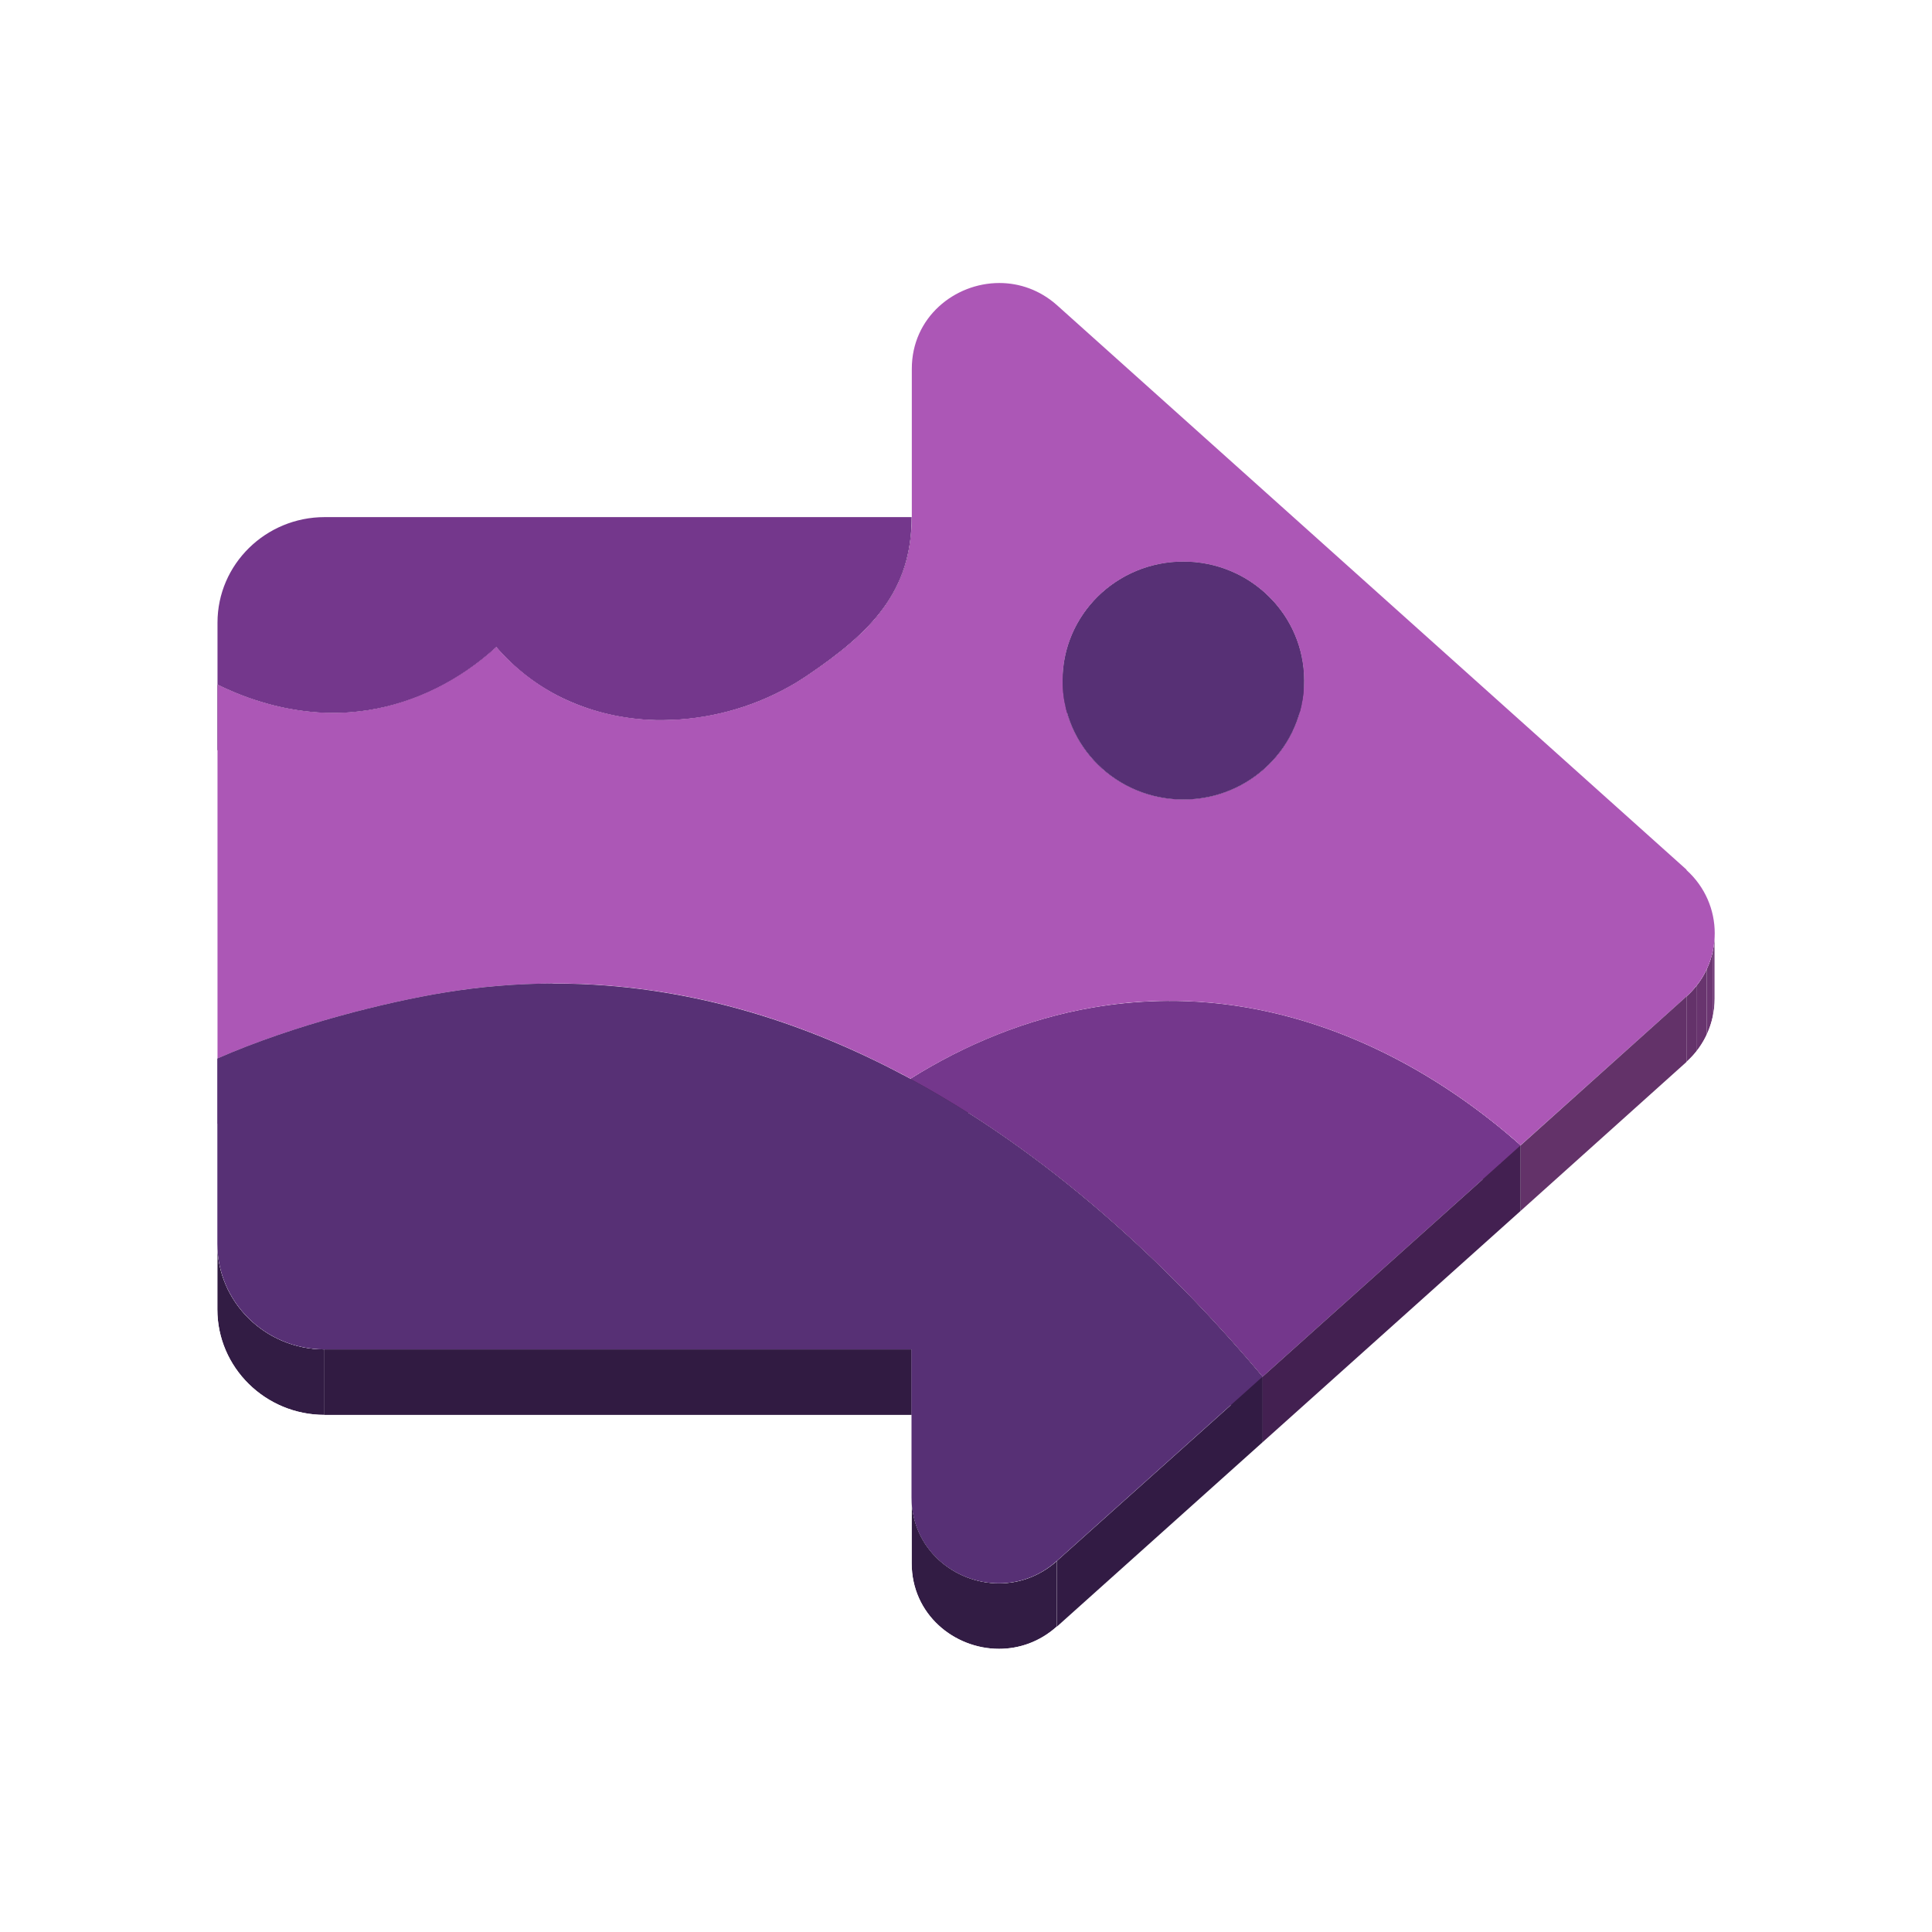
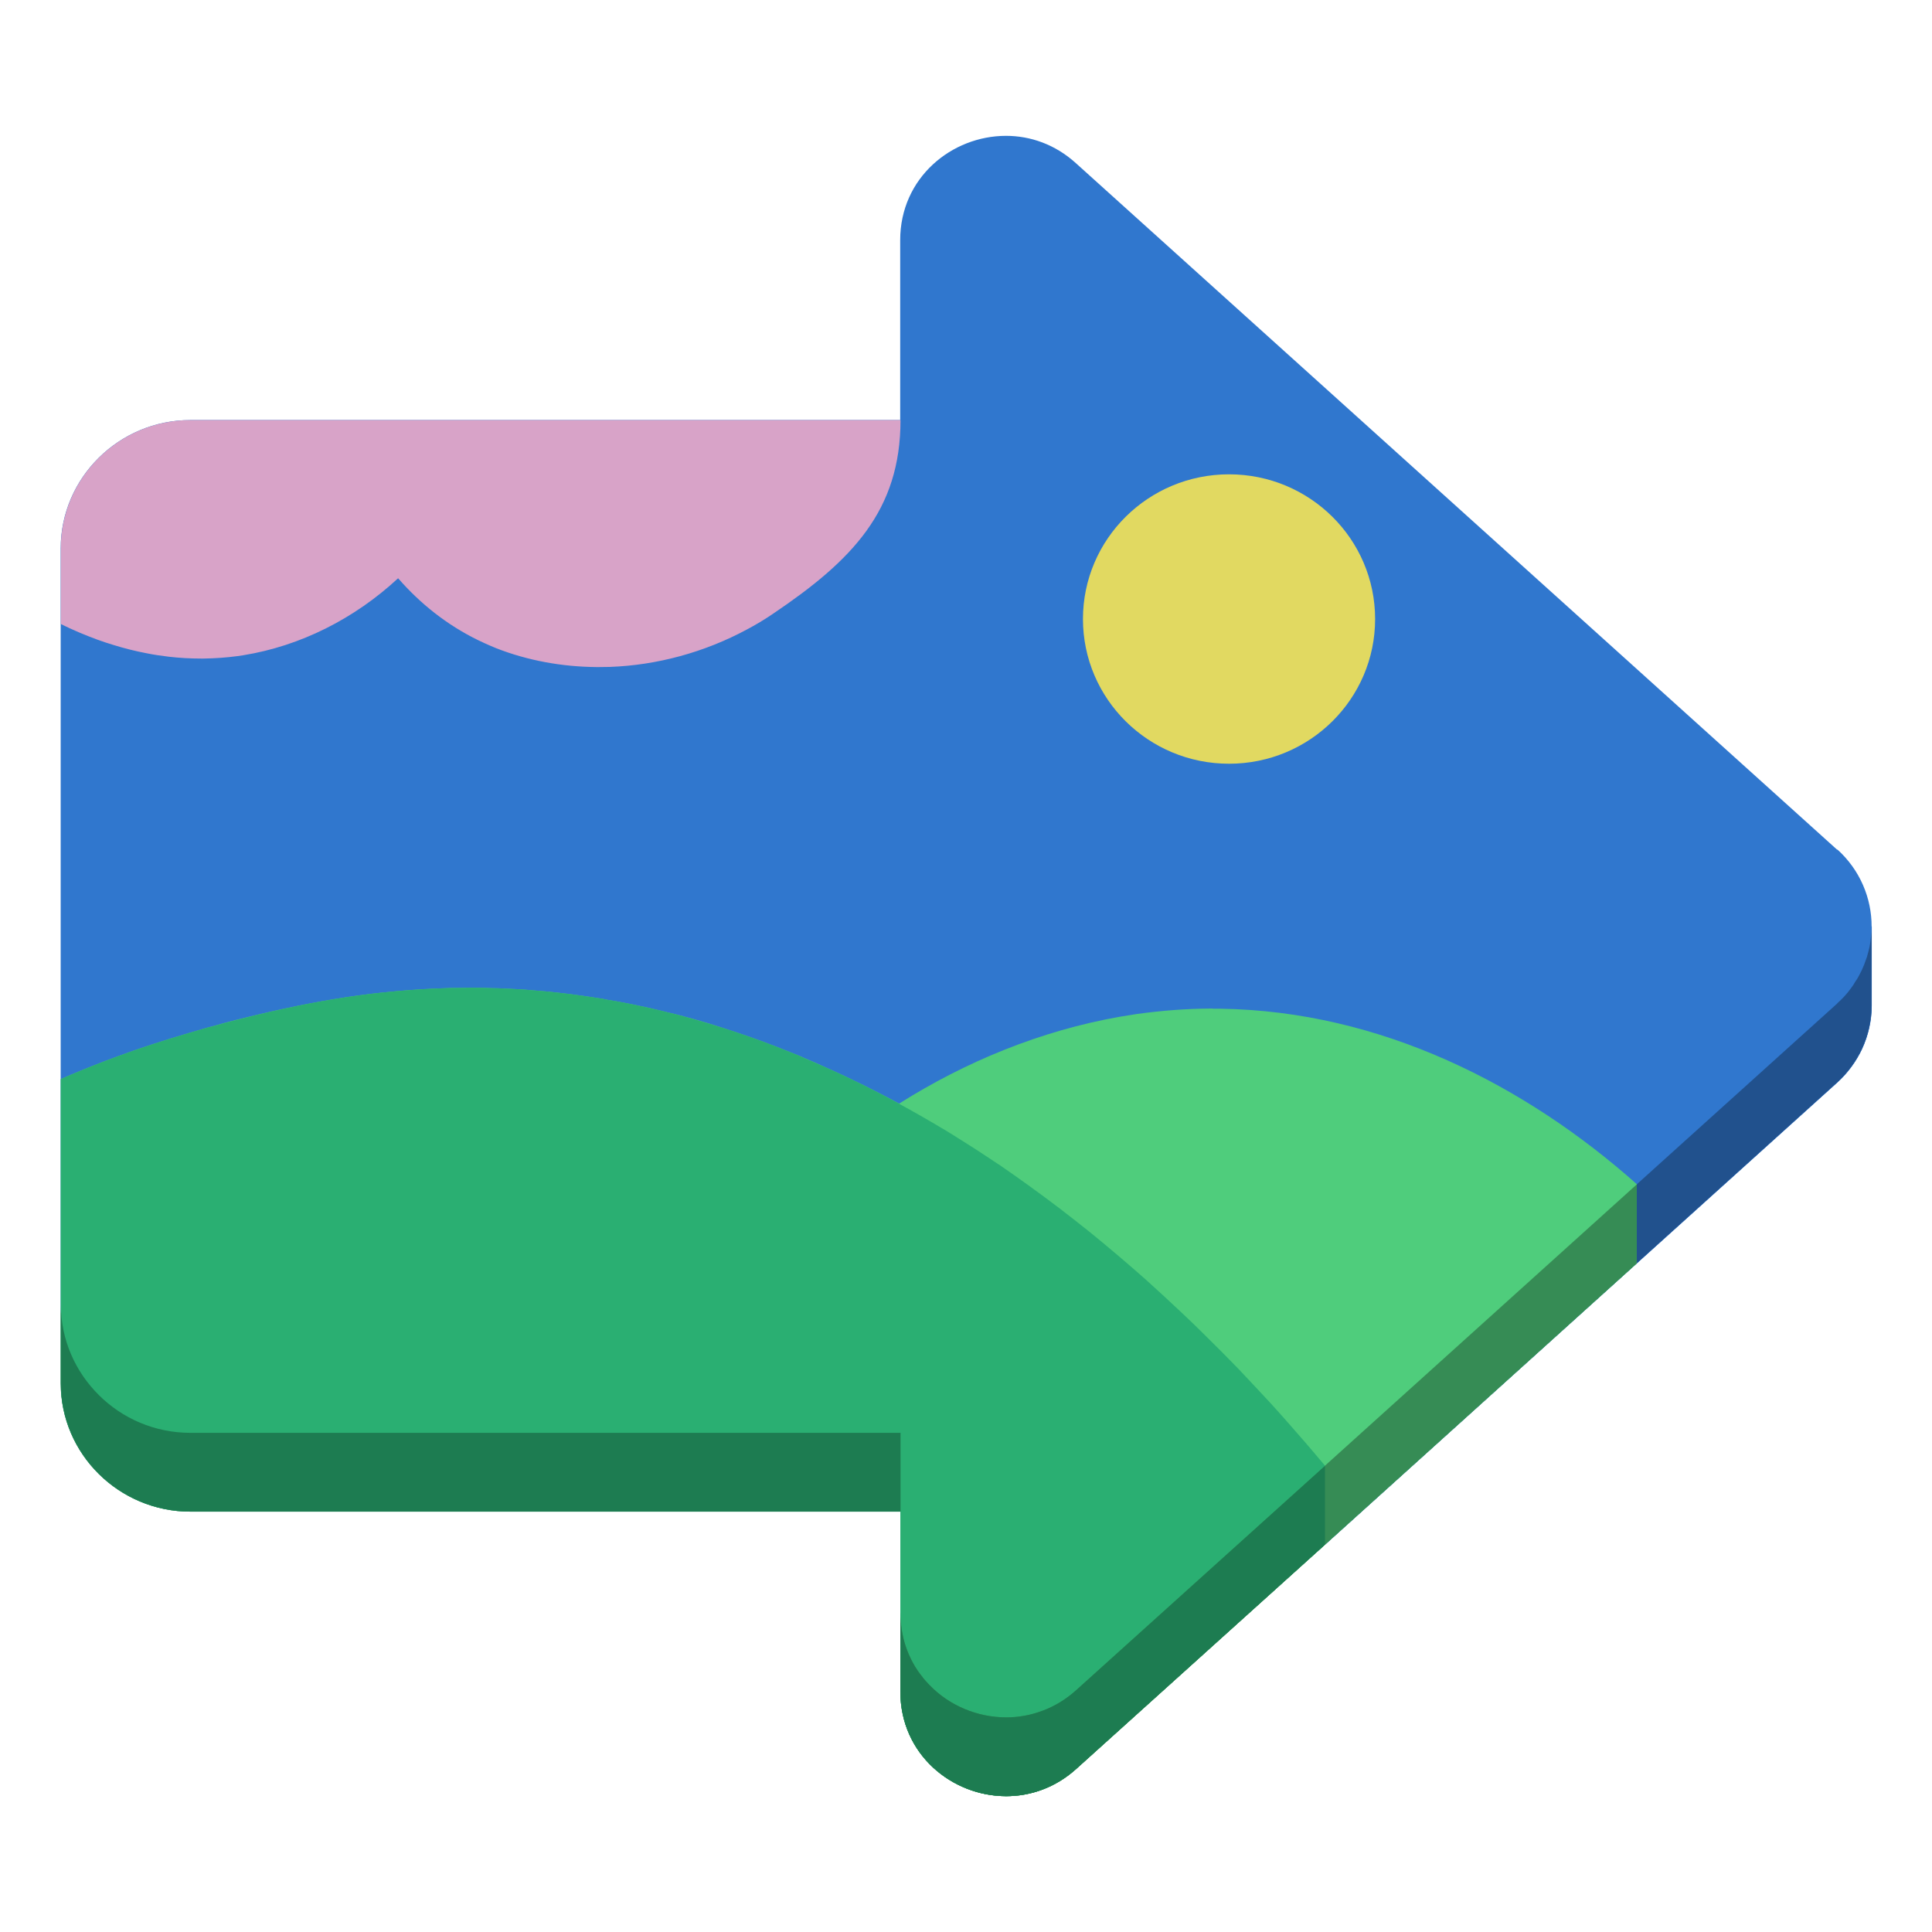
- <svg xmlns="http://www.w3.org/2000/svg" id="Layer_3" viewBox="0 0 128 128">
+ <svg xmlns="http://www.w3.org/2000/svg" id="uuid-aab32cc0-d45b-4719-85c2-25bb75382c72" data-name="uuid-0aa62961-006b-48e1-a783-34b974dd1832" viewBox="0 0 128 128">
  <defs>
-     <style>.cls-1{clip-path:url(#clippath-20);}.cls-2{clip-path:url(#clippath-11);}.cls-3{clip-path:url(#clippath-16);}.cls-4{fill:#432051;}.cls-5{fill:#68346e;}.cls-6{clip-path:url(#clippath-2);}.cls-7{clip-path:url(#clippath-13);}.cls-8{isolation:isolate;}.cls-9{fill:#4b235a;}.cls-10{clip-path:url(#clippath-15);}.cls-11{fill:#6f3876;}.cls-12{clip-path:url(#clippath-6);}.cls-13{clip-path:url(#clippath-7);}.cls-14{fill:#381f4c;}.cls-15{clip-path:url(#clippath-1);}.cls-16{clip-path:url(#clippath-4);}.cls-17{fill:#321b44;}.cls-18{fill:#482257;}.cls-19{clip-path:url(#clippath-12);}.cls-20{fill:#633269;}.cls-21{fill:#573075;}.cls-22{fill:#ac57b6;}.cls-23{clip-path:url(#clippath-9);}.cls-24{clip-path:url(#clippath);}.cls-25{fill:#341d47;}.cls-26{fill:none;}.cls-27{fill:#361e49;}.cls-28{clip-path:url(#clippath-19);}.cls-29{fill:#321c44;}.cls-30{clip-path:url(#clippath-3);}.cls-31{fill:#64326a;}.cls-32{clip-path:url(#clippath-8);}.cls-33{clip-path:url(#clippath-18);}.cls-34{clip-path:url(#clippath-14);}.cls-35{clip-path:url(#clippath-17);}.cls-36{clip-path:url(#clippath-5);}.cls-37{fill:#6c3672;}.cls-38{fill:#462154;}.cls-39{clip-path:url(#clippath-10);}.cls-40{fill:#74378c;}.cls-41{fill:#311b42;}</style>
-     <clipPath id="clippath">
-       <path class="cls-26" d="M78.4,41.55c-4.42,0-8,3.53-8,7.88v-4.34c0-4.35,3.58-7.88,8-7.88,3.85,0,7.07,2.68,7.83,6.25,0,.08,0,.18,0,.26v4.08c-.76-3.57-3.98-6.25-7.83-6.25Z" />
-     </clipPath>
-     <clipPath id="clippath-1">
-       <path class="cls-26" d="M86.23,47.8c-.02-.17,0-.34,0-.51v-3.83c.11,.53,.17,1.07,.17,1.63v4.34c0-.56-.06-1.1-.17-1.63Z" />
-     </clipPath>
-     <clipPath id="clippath-2">
-       <path class="cls-26" d="M32.87,42.87v4.34c-2.39,2.2-5.36,3.69-8.47,4.18v-4.34c3.11-.5,6.07-1.99,8.47-4.18Z" />
-     </clipPath>
-     <clipPath id="clippath-3">
-       <path class="cls-26" d="M24.4,47.05v4.34c-.39,.06-.79,.11-1.18,.14-.29,.02-.59,.04-.88,.04-.1,0-.19,0-.29,0-.34,0-.67-.01-1-.03-1-.07-1.98-.23-2.94-.47-.27-.07-.53-.14-.79-.22-.61-.18-1.21-.4-1.79-.64-.38-.16-.76-.33-1.13-.51v-4.34c.37,.18,.75,.35,1.13,.51,.59,.24,1.18,.46,1.79,.64,.26,.08,.52,.15,.79,.22,.96,.24,1.94,.4,2.94,.47,.33,.02,.67,.03,1,.03,.1,0,.19,0,.29,0,.29,0,.58-.02,.88-.04,.39-.03,.78-.08,1.18-.14Z" />
-     </clipPath>
-     <clipPath id="clippath-4">
-       <path class="cls-26" d="M60.4,34.25v4.34c0,4.93-2.65,7.63-6.97,10.54-.24,.16-.48,.31-.72,.46-.14,.08-.28,.16-.42,.24-2.58,1.45-5.46,2.19-8.27,2.22-.05,0-.1,0-.15,0-.14,0-.29,0-.43,0-2.06-.05-4.07-.5-5.89-1.33-.09-.04-.19-.09-.28-.13-1.72-.83-3.19-1.99-4.39-3.38v-4.34c1.21,1.38,2.67,2.54,4.39,3.38,.09,.04,.18,.09,.28,.13,1.82,.83,3.83,1.27,5.89,1.33,.14,0,.29,0,.43,0,.05,0,.1,0,.15,0,2.81-.03,5.7-.77,8.27-2.22,.14-.08,.28-.16,.42-.24,.24-.15,.49-.3,.72-.46,4.33-2.91,6.97-5.61,6.97-10.54Z" />
-     </clipPath>
-     <clipPath id="clippath-5">
-       <path class="cls-26" d="M86.4,45.09v4.34c0,4.35-3.58,7.88-8,7.88s-8-3.53-8-7.88v-4.34c0,4.35,3.58,7.88,8,7.88s8-3.53,8-7.88Z" />
-     </clipPath>
-     <clipPath id="clippath-6">
-       <path class="cls-26" d="M113.6,61.83v4.34c0,1.53-.63,3.07-1.88,4.19v-4.34c1.25-1.13,1.88-2.66,1.88-4.19Z" />
-     </clipPath>
-     <clipPath id="clippath-7">
-       <path class="cls-26" d="M72.82,71.03s0,0,0-.01h0v-.03h0v-.03h0v-.03h0v-3.76c0-.15,0-.35,0-.5,0,0,0,0,0,0h0c0,.15,0,.35,0,.51v3.83s0,0,0,0c0,0,0,0,0,0Z" />
-     </clipPath>
-     <clipPath id="clippath-8">
-       <path class="cls-26" d="M72.4,71.1s0,0,0,0c0-.15,0-.35,0-.51v-3.83s0,0,0,0c0,.15,0,.35,0,.5v3.75h0v.02h0v.03h0v.03h0s0,.02,0,.02Z" />
-     </clipPath>
-     <clipPath id="clippath-9">
-       <path class="cls-26" d="M77.49,70.66c-1.6,0-3.12,.12-4.66,.37,0-.15,0-.35,0-.51v-3.83c1.54-.24,3.05-.36,4.65-.37,0,1.44,0,2.89,0,4.33,0-1.44,0-2.89,0-4.33,0,0,0,0,.01,0,0,1.3,0,3.04,0,4.34Z" />
-     </clipPath>
-     <clipPath id="clippath-10">
-       <path class="cls-26" d="M72.4,71.1s0,0,0-.01h0v-.02h0v-.03h0v-.02h0v-4.25c.14-.02,.28-.05,.42-.07,0,1.45,0,2.89,0,4.34-.14,.02-.28,.05-.42,.07Z" />
-     </clipPath>
-     <clipPath id="clippath-11">
-       <path class="cls-26" d="M72.4,71.1c-4.35,.75-8.45,2.45-12.08,4.72,0-1.28,0-2.56,0-3.83v-.51c3.63-2.28,7.73-3.97,12.08-4.72,0,.15,0,.35,0,.51v3.33c0,.15,0,.35,0,.51Z" />
-     </clipPath>
-     <clipPath id="clippath-12">
-       <path class="cls-26" d="M77.91,70.66c-.14,0-.28,0-.42,0v-4.34c.14,0,.28,0,.42,0,8.17,.12,15.6,3.61,21.48,8.42,0,.14,0,.32,0,.45v3.89c-5.89-4.82-13.31-8.31-21.48-8.42Z" />
-     </clipPath>
-     <clipPath id="clippath-13">
-       <path class="cls-26" d="M99.39,79.08s0-.04,0-.06v-4.28c.17,.14,.34,.28,.5,.42,.18,.16,.37,.31,.55,.47,.1,.09,.19,.17,.29,.26v4.34c-.1-.09-.19-.17-.29-.26-.18-.16-.36-.32-.55-.47-.17-.14-.33-.28-.5-.42Z" />
-     </clipPath>
-     <clipPath id="clippath-14">
-       <path class="cls-26" d="M29.4,70.11s0,0,0,0c0-.15,0-.35,0-.51v-3.83s0,0,0,0c0,1.45,0,2.89,0,4.34Z" />
-     </clipPath>
-     <clipPath id="clippath-15">
-       <path class="cls-26" d="M14.4,74.47c0-1.45,0-2.89,0-4.34,5.21-2.28,11.26-3.74,14.99-4.36,0,.15,0,.35,0,.51v3.83c-3.73,.62-9.78,2.08-14.99,4.36Z" />
-     </clipPath>
-     <clipPath id="clippath-16">
-       <path class="cls-26" d="M36.96,69.51c-2.7,0-5.1,.2-7.56,.61,0-1.45,0-2.89,0-4.34,2.46-.41,4.86-.6,7.56-.61h0s0,.02,0,.02c0,0,0,0,0,0,0,1.44,0,2.88,0,4.32v-4.34c8.29,.04,15.86,2.39,22.53,5.87,.17,.09,.33,.17,.5,.26,0,.15,0,.35,0,.5v3.81h0v.02h0c-.17-.08-.33-.17-.5-.25-6.67-3.49-14.24-5.84-22.53-5.87Z" />
-     </clipPath>
-     <clipPath id="clippath-17">
-       <path class="cls-26" d="M59.99,75.64s0,0,0,0h0v-.02h0v-4.32s0,0,0,0c.11,.06,.22,.12,.33,.18v4.34c-.11-.06-.22-.12-.33-.18,0,0,0,0,0,0Z" />
-     </clipPath>
-     <clipPath id="clippath-18">
-       <path class="cls-26" d="M21.5,89.4v4.34c-3.92,0-7.1-3.14-7.1-6.99v-4.34c0,3.86,3.19,6.99,7.1,6.99Z" />
-     </clipPath>
-     <clipPath id="clippath-19">
-       <path class="cls-26" d="M83.65,91.21v4.34c-5.28-6.29-13.25-14.27-23.33-19.73v-4.34c10.08,5.46,18.05,13.44,23.33,19.73Z" />
-     </clipPath>
-     <clipPath id="clippath-20">
-       <path class="cls-26" d="M70.03,103.41v4.34c-1.14,1.03-2.51,1.49-3.84,1.49-2.97,0-5.79-2.28-5.79-5.68v-4.34c0,3.4,2.83,5.68,5.79,5.68,1.33,0,2.69-.46,3.84-1.49Z" />
-     </clipPath>
+     <style>
+       .uuid-cf049c5f-46e2-423c-8985-9a982a01f803 {
+         fill: #4fcd7c;
+       }
+ 
+       .uuid-c0e9dd38-8e75-4505-8fec-a202701e983f {
+         fill: #2aaf72;
+       }
+ 
+       .uuid-feb67b88-15a5-48ad-b140-b7d6ddb386f2 {
+         fill: #d8a3c8;
+       }
+ 
+       .uuid-41d1b08d-697b-42ba-993b-831065c56b2e {
+         fill: #368c55;
+       }
+ 
+       .uuid-2703e385-8161-49df-8b9b-40aad3cc1f86 {
+         fill: #e1d961;
+       }
+ 
+       .uuid-ca16c653-fd6f-4eb1-9e74-83b63a12ff92 {
+         fill: #3077ce;
+       }
+ 
+       .uuid-6d26e306-2994-4264-b6cb-41343c603f43 {
+         fill: #1d7c51;
+       }
+ 
+       .uuid-5a33006a-513f-489e-b0ab-1e6ccfdf5085 {
+         fill: #21518d;
+       }
+     </style>
  </defs>
-   <g class="cls-8">
-     <g class="cls-8">
-       <g class="cls-24">
-         <g class="cls-8">
-           <path class="cls-31" d="M86.4,45.09v4.34c0-4.35-3.58-7.88-8-7.88-2.56,0-4.84,1.19-6.31,3.03v-4.34c1.46-1.84,3.74-3.03,6.31-3.03,4.42,0,8,3.53,8,7.88" />
-           <path class="cls-5" d="M72.09,40.24v4.34c-.38,.48-.71,1.01-.97,1.57v-4.34c.26-.56,.59-1.09,.97-1.57" />
-           <path class="cls-37" d="M71.12,41.8v4.34c-.24,.51-.42,1.05-.54,1.61v-4.34c.12-.56,.31-1.1,.54-1.61" />
-           <path class="cls-11" d="M70.58,43.41v4.34c-.12,.54-.18,1.1-.18,1.68v-4.34c0-.57,.06-1.14,.18-1.68" />
-         </g>
-       </g>
-     </g>
-     <g class="cls-8">
-       <g class="cls-15">
-         <g class="cls-8">
-           <path class="cls-31" d="M86.4,45.09v4.34c0-4.35-3.58-7.88-8-7.88-2.56,0-4.84,1.19-6.31,3.03v-4.34c1.46-1.84,3.74-3.03,6.31-3.03,4.42,0,8,3.53,8,7.88" />
-         </g>
-       </g>
-     </g>
-     <g class="cls-8">
-       <g class="cls-6">
-         <g class="cls-8">
-           <path class="cls-4" d="M32.87,42.87v4.34c-2.39,2.2-5.36,3.69-8.47,4.18v-4.34c3.11-.5,6.07-1.99,8.47-4.18" />
-         </g>
-       </g>
-     </g>
-     <g class="cls-8">
-       <g class="cls-30">
-         <g class="cls-8">
-           <path class="cls-4" d="M24.4,47.05v4.34c-.39,.06-.79,.11-1.18,.14-.29,.02-.59,.04-.88,.04-.1,0-.19,0-.29,0-.34,0-.67-.01-1-.03-1-.07-1.98-.23-2.94-.47-.27-.07-.53-.14-.79-.22-.61-.18-1.21-.4-1.79-.64-.38-.16-.76-.33-1.13-.51v-4.34c.37,.18,.75,.35,1.13,.51,.59,.24,1.18,.46,1.79,.64,.26,.08,.52,.15,.79,.22,.96,.24,1.94,.4,2.94,.47,.33,.02,.67,.03,1,.03,.1,0,.19,0,.29,0,.29,0,.58-.02,.88-.04,.39-.03,.78-.08,1.18-.14" />
-         </g>
-       </g>
-     </g>
-     <g class="cls-8">
-       <g class="cls-16">
-         <g class="cls-8">
-           <path class="cls-9" d="M60.4,34.25v4.34c0,.89-.09,1.71-.25,2.46v-4.34c.17-.76,.25-1.58,.25-2.46" />
-           <path class="cls-18" d="M60.15,36.72v4.34c-.15,.7-.37,1.34-.66,1.95v-4.34c.28-.61,.5-1.25,.66-1.95" />
-           <path class="cls-38" d="M59.49,38.67v4.34c-.33,.71-.75,1.36-1.24,1.99v-4.34c.49-.62,.91-1.28,1.24-1.99" />
-           <path class="cls-4" d="M58.25,40.66v4.34c-1.19,1.5-2.83,2.79-4.83,4.14-.24,.16-.48,.31-.72,.46-.14,.08-.28,.16-.42,.24-2.58,1.45-5.46,2.19-8.27,2.22-.05,0-.1,0-.15,0-.14,0-.29,0-.43,0-2.06-.05-4.07-.5-5.89-1.33-.09-.04-.19-.09-.28-.13-1.72-.83-3.19-1.99-4.39-3.38v-4.34c1.21,1.38,2.67,2.54,4.39,3.38,.09,.04,.18,.09,.28,.13,1.82,.83,3.83,1.27,5.89,1.33,.14,0,.29,0,.43,0,.05,0,.1,0,.15,0,2.81-.03,5.7-.77,8.27-2.22,.14-.08,.28-.16,.42-.24,.24-.15,.49-.3,.72-.46,2-1.34,3.64-2.64,4.83-4.14" />
-         </g>
-       </g>
-     </g>
-     <path class="cls-40" d="M60.4,34.25c0,4.93-2.65,7.63-6.97,10.54-.24,.16-.48,.31-.72,.46-.14,.08-.28,.16-.42,.24-2.58,1.45-5.46,2.19-8.27,2.22-.05,0-.1,0-.15,0-.14,0-.29,0-.43,0-2.06-.05-4.07-.5-5.89-1.33-.09-.04-.19-.09-.28-.13-1.72-.83-3.19-1.99-4.39-3.38-2.39,2.2-5.36,3.69-8.47,4.18-.39,.06-.79,.11-1.18,.14-.29,.02-.59,.04-.88,.04-.1,0-.19,0-.29,0-.34,0-.67-.01-1-.03-1-.07-1.98-.23-2.94-.47-.27-.07-.53-.14-.79-.22-.61-.18-1.21-.4-1.79-.64-.38-.16-.76-.33-1.13-.51v-4.11c0-3.86,3.19-6.99,7.1-6.99H60.4Z" />
-     <g class="cls-8">
-       <g class="cls-36">
-         <g class="cls-8">
-           <path class="cls-14" d="M86.4,45.09v4.34c0,.57-.06,1.14-.18,1.68v-4.34c.12-.54,.18-1.1,.18-1.68" />
-           <path class="cls-27" d="M86.22,46.76v4.34c-.12,.56-.31,1.1-.54,1.61v-4.34c.24-.51,.42-1.05,.54-1.61" />
-           <path class="cls-25" d="M85.67,48.37v4.34c-.26,.56-.59,1.09-.97,1.57v-4.34c.38-.48,.71-1.01,.97-1.57" />
-           <path class="cls-29" d="M84.71,49.94v4.34c-1.46,1.84-3.74,3.03-6.31,3.03-4.42,0-8-3.53-8-7.88v-4.34c0,4.35,3.58,7.88,8,7.88,2.56,0,4.84-1.19,6.31-3.03" />
-         </g>
-       </g>
-     </g>
-     <g class="cls-8">
-       <g class="cls-12">
-         <g class="cls-8">
-           <path class="cls-11" d="M113.6,61.83v4.34c0,.41-.04,.81-.13,1.21v-4.34c.09-.4,.13-.8,.13-1.21" />
-           <path class="cls-37" d="M113.47,63.04v4.34c-.09,.4-.22,.79-.39,1.16v-4.34c.18-.38,.31-.77,.39-1.16" />
-           <path class="cls-5" d="M113.08,64.2v4.34c-.18,.39-.41,.77-.69,1.12v-4.34c.28-.35,.51-.72,.69-1.12" />
-           <path class="cls-31" d="M112.39,65.32v4.34c-.2,.25-.42,.48-.66,.7v-4.34c.24-.22,.47-.46,.66-.7" />
-         </g>
-       </g>
-     </g>
-     <g class="cls-8">
-       <g class="cls-13">
-         <g class="cls-8">
-           <path class="cls-31" d="M77.49,66.31v4.34c-1.6,0-3.12,.12-4.66,.37-.14,.02-.29,.05-.43,.07-4.35,.75-8.45,2.45-12.08,4.72v-4.34c3.63-2.28,7.73-3.97,12.08-4.72,.14-.03,.29-.05,.43-.07,1.54-.25,3.06-.36,4.66-.37" />
-         </g>
-       </g>
-     </g>
-     <g class="cls-8">
-       <g class="cls-32">
-         <g class="cls-8">
-           <path class="cls-31" d="M77.49,66.31v4.34c-1.6,0-3.12,.12-4.66,.37-.14,.02-.29,.05-.43,.07-4.35,.75-8.45,2.45-12.08,4.72v-4.34c3.63-2.28,7.73-3.97,12.08-4.72,.14-.03,.29-.05,.43-.07,1.54-.25,3.06-.36,4.66-.37" />
-         </g>
-       </g>
-     </g>
-     <g class="cls-8">
-       <g class="cls-23">
-         <g class="cls-8">
-           <path class="cls-31" d="M77.49,66.31v4.34c-1.6,0-3.12,.12-4.66,.37-.14,.02-.29,.05-.43,.07-4.35,.75-8.45,2.45-12.08,4.72v-4.34c3.63-2.28,7.73-3.97,12.08-4.72,.14-.03,.29-.05,.43-.07,1.54-.25,3.06-.36,4.66-.37" />
-         </g>
-       </g>
-     </g>
-     <g class="cls-8">
-       <g class="cls-39">
-         <g class="cls-8">
-           <path class="cls-31" d="M77.49,66.31v4.34c-1.6,0-3.12,.12-4.66,.37-.14,.02-.29,.05-.43,.07-4.35,.75-8.45,2.45-12.08,4.72v-4.34c3.63-2.28,7.73-3.97,12.08-4.72,.14-.03,.29-.05,.43-.07,1.54-.25,3.06-.36,4.66-.37" />
-         </g>
-       </g>
-     </g>
-     <g class="cls-8">
-       <g class="cls-2">
-         <g class="cls-8">
-           <path class="cls-31" d="M77.49,66.31v4.34c-1.6,0-3.12,.12-4.66,.37-.14,.02-.29,.05-.43,.07-4.35,.75-8.45,2.45-12.08,4.72v-4.34c3.63-2.28,7.73-3.97,12.08-4.72,.14-.03,.29-.05,.43-.07,1.54-.25,3.06-.36,4.66-.37" />
-         </g>
-       </g>
-     </g>
-     <g class="cls-8">
-       <g class="cls-19">
-         <g class="cls-8">
-           <path class="cls-31" d="M100.74,75.89v4.34c-.1-.09-.19-.17-.29-.26-.18-.16-.36-.32-.55-.47-5.96-5.03-13.58-8.72-21.99-8.84-.14,0-.28,0-.42,0v-4.34c.14,0,.28,0,.42,0,8.41,.12,16.02,3.81,21.99,8.84,.18,.16,.37,.31,.55,.47,.1,.09,.19,.17,.29,.26" />
-         </g>
-       </g>
-     </g>
-     <g class="cls-8">
-       <g class="cls-7">
-         <g class="cls-8">
-           <path class="cls-31" d="M100.74,75.89v4.34c-.1-.09-.19-.17-.29-.26-.18-.16-.36-.32-.55-.47-5.96-5.03-13.58-8.72-21.99-8.84-.14,0-.28,0-.42,0v-4.34c.14,0,.28,0,.42,0,8.41,.12,16.02,3.81,21.99,8.84,.18,.16,.37,.31,.55,.47,.1,.09,.19,.17,.29,.26" />
-         </g>
-       </g>
-     </g>
-     <path class="cls-40" d="M77.39,66.32c.24,0,.38,0,.52,0,8.41,.12,16.02,3.81,21.99,8.84,.18,.16,.37,.31,.55,.47,.1,.09,.19,.17,.29,.26l-17.09,15.32c-5.28-6.29-13.25-14.27-23.33-19.73,3.63-2.28,7.73-3.97,12.08-4.72,.14-.03,.29-.05,.43-.07,1.54-.24,3.06-.36,4.56-.37Z" />
-     <path class="cls-22" d="M111.73,57.64c2.5,2.25,2.5,6.13,0,8.38l-10.99,9.86c-.1-.09-.19-.17-.29-.26-.18-.16-.36-.32-.55-.47-5.96-5.03-13.58-8.72-21.99-8.84-.14,0-.28,0-.42,0-1.6,0-3.12,.12-4.66,.37-.14,.02-.29,.05-.43,.07-4.35,.75-8.45,2.45-12.08,4.72-.11-.06-.22-.12-.33-.18-.17-.09-.33-.18-.5-.26-6.67-3.49-14.24-5.84-22.53-5.87-2.7,0-5.1,.2-7.56,.61-3.73,.62-9.78,2.08-14.99,4.36v-24.77c.37,.18,.75,.35,1.13,.51,.59,.24,1.18,.46,1.79,.64,.26,.08,.52,.15,.79,.22,.96,.24,1.94,.4,2.94,.47,.33,.02,.67,.03,1,.03,.1,0,.19,0,.29,0,.29,0,.58-.02,.88-.04,.39-.03,.78-.08,1.18-.14,3.11-.5,6.07-1.99,8.47-4.18,1.21,1.38,2.67,2.54,4.39,3.38,.09,.04,.18,.09,.28,.13,1.82,.83,3.83,1.27,5.89,1.33,.14,0,.29,0,.43,0,2.97-.03,5.85-.77,8.42-2.22,.14-.08,.28-.16,.42-.24,.24-.15,.49-.3,.72-.46,4.33-2.91,6.98-5.61,6.98-10.54v-9.82c0-3.4,2.83-5.68,5.8-5.68,1.33,0,2.69,.46,3.83,1.48l41.7,37.39Zm-33.33-4.67c4.42,0,8-3.53,8-7.88s-3.58-7.88-8-7.88-8,3.53-8,7.88,3.58,7.88,8,7.88" />
-     <ellipse class="cls-21" cx="78.4" cy="45.09" rx="8" ry="7.88" />
-     <g class="cls-8">
-       <g class="cls-34">
-         <g class="cls-8">
-           <path class="cls-31" d="M60.32,71.48v4.34c-.11-.06-.22-.12-.33-.18-.17-.09-.33-.18-.5-.26-6.67-3.49-14.24-5.84-22.53-5.87-2.7,0-5.1,.2-7.56,.61-3.73,.62-9.78,2.08-14.99,4.36v-4.34c5.21-2.28,11.26-3.74,14.99-4.36,2.46-.41,4.86-.6,7.56-.61,8.3,.04,15.86,2.39,22.53,5.87,.17,.09,.33,.18,.5,.26,.11,.06,.22,.12,.33,.18" />
-         </g>
-       </g>
-     </g>
-     <g class="cls-8">
-       <g class="cls-10">
-         <g class="cls-8">
-           <path class="cls-31" d="M60.32,71.48v4.34c-.11-.06-.22-.12-.33-.18-.17-.09-.33-.18-.5-.26-6.67-3.49-14.24-5.84-22.53-5.87-2.7,0-5.1,.2-7.56,.61-3.73,.62-9.78,2.08-14.99,4.36v-4.34c5.21-2.28,11.26-3.74,14.99-4.36,2.46-.41,4.86-.6,7.56-.61,8.3,.04,15.86,2.39,22.53,5.87,.17,.09,.33,.18,.5,.26,.11,.06,.22,.12,.33,.18" />
-         </g>
-       </g>
-     </g>
-     <g class="cls-8">
-       <g class="cls-3">
-         <g class="cls-8">
-           <path class="cls-31" d="M60.32,71.48v4.34c-.11-.06-.22-.12-.33-.18-.17-.09-.33-.18-.5-.26-6.67-3.49-14.24-5.84-22.53-5.87-2.7,0-5.1,.2-7.56,.61-3.73,.62-9.78,2.08-14.99,4.36v-4.34c5.21-2.28,11.26-3.74,14.99-4.36,2.46-.41,4.86-.6,7.56-.61,8.3,.04,15.86,2.39,22.53,5.87,.17,.09,.33,.18,.5,.26,.11,.06,.22,.12,.33,.18" />
-         </g>
-       </g>
-     </g>
-     <g class="cls-8">
-       <g class="cls-35">
-         <g class="cls-8">
-           <path class="cls-31" d="M60.32,71.48v4.34c-.11-.06-.22-.12-.33-.18-.17-.09-.33-.18-.5-.26-6.67-3.49-14.24-5.84-22.53-5.87-2.7,0-5.1,.2-7.56,.61-3.73,.62-9.78,2.08-14.99,4.36v-4.34c5.21-2.28,11.26-3.74,14.99-4.36,2.46-.41,4.86-.6,7.56-.61,8.3,.04,15.86,2.39,22.53,5.87,.17,.09,.33,.18,.5,.26,.11,.06,.22,.12,.33,.18" />
-         </g>
-       </g>
-     </g>
-     <polygon class="cls-20" points="111.73 66.02 111.73 70.36 100.74 80.23 100.74 75.89 111.73 66.02" />
-     <g class="cls-8">
-       <g class="cls-33">
-         <g class="cls-8">
-           <path class="cls-29" d="M21.5,89.4v4.34c-3.92,0-7.1-3.14-7.1-6.99v-4.34c0,3.86,3.19,6.99,7.1,6.99" />
-         </g>
-       </g>
-     </g>
-     <rect class="cls-41" x="21.5" y="89.4" width="38.9" height="4.34" />
-     <g class="cls-8">
-       <g class="cls-28">
-         <g class="cls-8">
-           <path class="cls-4" d="M83.65,91.21v4.34c-5.28-6.29-13.25-14.27-23.33-19.73v-4.34c10.08,5.46,18.05,13.44,23.33,19.73" />
-         </g>
-       </g>
-     </g>
-     <polygon class="cls-4" points="100.74 75.89 100.74 80.23 83.65 95.55 83.65 91.21 100.74 75.89" />
-     <polygon class="cls-17" points="83.65 91.21 83.65 95.55 70.03 107.76 70.03 103.41 83.65 91.21" />
-     <path class="cls-21" d="M36.6,65.17c.22,0,.29,0,.35,0,8.3,.04,15.86,2.39,22.53,5.87,.17,.09,.33,.18,.5,.26,.11,.06,.22,.12,.33,.18,10.08,5.46,18.05,13.44,23.33,19.73l-13.62,12.2c-1.14,1.03-2.51,1.49-3.84,1.49-2.97,0-5.79-2.28-5.79-5.68v-9.82H21.5c-3.92,0-7.1-3.14-7.1-6.99v-12.28c5.21-2.28,11.26-3.74,14.99-4.36,2.46-.41,4.86-.6,7.21-.61Z" />
-     <g class="cls-8">
-       <g class="cls-1">
-         <g class="cls-8">
-           <path class="cls-29" d="M70.03,103.41v4.34c-1.14,1.03-2.51,1.49-3.84,1.49-2.97,0-5.79-2.28-5.79-5.68v-4.34c0,3.4,2.83,5.68,5.79,5.68,1.33,0,2.69-.46,3.84-1.49" />
-         </g>
-       </g>
-     </g>
-   </g>
+   <path class="uuid-6d26e306-2994-4264-b6cb-41343c603f43" d="M59.65,94.93v5.22H12.61c-4.73,0-8.59-3.82-8.59-8.5v-5.22c0,2.33,.96,4.45,2.52,6,1.55,1.54,3.7,2.5,6.07,2.5H59.65Z" />
+   <path class="uuid-5a33006a-513f-489e-b0ab-1e6ccfdf5085" d="M124,61.38v5.23c0,.99-.22,1.99-.65,2.91-.38,.8-.92,1.55-1.62,2.19l-13.29,11.99v-5.22l.01-.01,13.28-11.98v-.01c.36-.32,.67-.66,.93-1.03,.1-.13,.19-.27,.26-.4,.13-.18,.24-.37,.33-.56,.04-.06,.07-.13,.1-.2,.11-.24,.21-.48,.29-.73,.04-.09,.07-.19,.09-.28,.05-.18,.1-.37,.14-.55,.04-.22,.07-.44,.09-.65,.03-.24,.04-.47,.04-.7Z" />
+   <polygon class="uuid-41d1b08d-697b-42ba-993b-831065c56b2e" points="108.44 78.48 108.44 83.7 87.78 102.34 87.78 97.11 87.79 97.11 87.79 97.1 108.43 78.48 108.44 78.48" />
+   <path class="uuid-6d26e306-2994-4264-b6cb-41343c603f43" d="M87.78,97.12v5.22l-16.48,14.85c-1.38,1.25-3.03,1.81-4.64,1.81-3.59,0-7.01-2.77-7.01-6.92v-5.22c0,.78,.12,1.51,.34,2.18,.1,.29,.21,.57,.35,.84,.06,.14,.13,.27,.21,.4,.16,.3,.36,.59,.58,.85v.01c.14,.17,.28,.33,.44,.49,.13,.14,.27,.27,.41,.39,.21,.19,.44,.36,.67,.52,.41,.28,.85,.52,1.31,.71,.19,.08,.39,.15,.6,.21,.2,.06,.4,.12,.61,.16,.04,.01,.07,.02,.1,.02,.17,.04,.33,.06,.5,.08,.06,.01,.12,.02,.18,.02,.23,.03,.47,.04,.71,.04,.8,0,1.61-.14,2.4-.44h.01c.59-.22,1.16-.52,1.7-.93,.18-.14,.36-.28,.53-.44l16.48-14.85Z" />
+   <path class="uuid-ca16c653-fd6f-4eb1-9e74-83b63a12ff92" d="M124,61.38c0-1.87-.76-3.73-2.27-5.1l-.01,.02L71.28,10.81c-1.38-1.25-3.02-1.81-4.63-1.81-3.59,0-7.01,2.77-7.01,6.91v11.92H12.61c-4.73,0-8.59,3.83-8.59,8.5v50.1c0,2.33,.96,4.45,2.52,6,1.55,1.54,3.7,2.5,6.07,2.5H59.65v11.93c0,.78,.12,1.51,.34,2.18,.1,.29,.21,.57,.35,.84,.06,.14,.13,.27,.21,.4,.16,.3,.36,.59,.58,.85v.01c.14,.17,.29,.33,.44,.49,.13,.14,.27,.27,.41,.39,.21,.19,.44,.36,.67,.52,.41,.28,.85,.52,1.31,.71,.19,.08,.39,.15,.6,.21,.2,.06,.4,.12,.61,.16,.04,.01,.07,.02,.1,.02,.17,.04,.33,.06,.5,.08,.06,.01,.12,.02,.18,.02,.23,.03,.47,.04,.71,.04,.8,0,1.61-.14,2.4-.44h.01c.59-.22,1.16-.52,1.7-.93,.18-.14,.36-.28,.53-.44l16.48-14.85v-.01c-.1-.11-.2-.23-.3-.36,.11,.12,.21,.24,.31,.35h.01v.01h-.01v5.23l20.66-18.64,13.29-11.99c.7-.64,1.24-1.39,1.62-2.19,.43-.92,.65-1.92,.65-2.91v-5.23m-15.56,17.1v-.01h.01l-.01,.01Z" />
+   <ellipse class="uuid-2703e385-8161-49df-8b9b-40aad3cc1f86" cx="81.427" cy="41.012" rx="9.678" ry="9.587" />
+   <path class="uuid-5a33006a-513f-489e-b0ab-1e6ccfdf5085" d="M123.995,61.37v5.23c0,.99-.22,1.99-.65,2.91-.38,.8-.92,1.55-1.62,2.19l-13.29,11.99-20.66,18.64v-5.23h.01v-.01l20.64-18.62h.01l.01-.01,13.28-11.98v-.01c.36-.32,.67-.66,.93-1.03,.1-.13,.19-.27,.26-.4,.13-.18,.24-.37,.33-.56,.03-.06,.06-.13,.1-.19v-.01c.11-.24,.21-.48,.29-.73,.04-.09,.07-.19,.09-.28,.05-.18,.1-.37,.14-.55,.04-.22,.07-.44,.09-.65,.03-.23,.04-.47,.04-.7Z" />
+   <path class="uuid-cf049c5f-46e2-423c-8985-9a982a01f803" d="M80.84,66.83h-.51l.02-.01h-.19c-1.57,.01-3.17,.13-4.84,.36-.38,.06-.75,.12-1.12,.18-5.27,.93-10.23,2.98-14.62,5.75l-.01,.01s-.01,0-.01-.01c-1.56-.84-3.16-1.64-4.81-2.37-.49-.23-.99-.45-1.48-.65-.11-.06-.22-.1-.34-.15-.5-.2-1.01-.4-1.51-.6-.57-.22-1.14-.43-1.71-.63-.57-.2-1.15-.39-1.73-.58-.67-.22-1.35-.43-2.04-.62-.65-.18-1.3-.35-1.95-.5-.6-.15-1.21-.29-1.82-.41-.23-.05-.46-.1-.69-.14-.41-.08-.82-.16-1.24-.22-.24-.06-.49-.1-.74-.13-.22-.04-.44-.07-.67-.1-.11-.02-.23-.04-.35-.05-.47-.07-.94-.13-1.41-.18-.56-.07-1.13-.12-1.69-.16-.62-.06-1.25-.1-1.88-.12-.3-.02-.6-.03-.9-.03-.43-.02-.85-.03-1.28-.03h-.43v.01c-.36,0-.71,.01-1.07,.01-.36,.01-.71,.03-1.07,.04-2.16,.1-4.35,.32-6.58,.69-1.98,.32-4.48,.85-7.22,1.56-.39,.11-.79,.23-1.2,.33-.79,.23-1.59,.46-2.4,.71-.4,.13-.81,.26-1.23,.39-2.05,.67-4.11,1.45-6.09,2.31v14.94c0,2.33,.96,4.45,2.52,6,1.55,1.54,3.7,2.5,6.07,2.5H59.66v17.15c0,4.15,3.42,6.92,7.01,6.92,1.61,0,3.26-.56,4.64-1.81l16.47-14.85,.01-.01,20.65-18.63v-5.22l.02-.01c-7.37-6.56-16.96-11.49-27.62-11.64Zm6.95,30.29l-.01,.01v-.02h.01v.01Z" />
+   <polygon class="uuid-cf049c5f-46e2-423c-8985-9a982a01f803" points="87.79 97.11 87.79 97.12 87.78 97.13 87.78 97.11 87.79 97.11" />
+   <path class="uuid-feb67b88-15a5-48ad-b140-b7d6ddb386f2" d="M59.661,27.832c0,5.983-3.189,9.285-8.429,12.819-.11,.07-.22,.151-.33,.221-.45,.291-.91,.562-1.38,.813-2.86,1.546-6.019,2.389-9.118,2.5-.25,0-.5,.01-.75,.01h-.13c-2.3-.02-4.559-.432-6.639-1.245-.15-.06-.29-.12-.43-.181-.11-.05-.23-.1-.34-.151-.14-.07-.29-.131-.43-.201-2.08-1.014-3.849-2.429-5.309-4.106-2.89,2.68-6.469,4.487-10.248,5.099-.13,.02-.27,.04-.4,.06-.75,.1-1.5,.151-2.24,.161h-.17c-.71,0-1.42-.04-2.12-.12-.5-.06-1-.131-1.49-.231-.73-.141-1.46-.321-2.17-.542-.37-.11-.73-.231-1.09-.361-.82-.301-1.63-.642-2.42-1.034v-5.009c0-4.678,3.859-8.502,8.589-8.502,0,0,47.042,0,47.042-0Z" />
+   <path class="uuid-c0e9dd38-8e75-4505-8fec-a202701e983f" d="M59.66,106.87v-6.72H12.62c-4.73,0-8.59-3.82-8.59-8.5v-20.16c1.98-.86,4.04-1.64,6.09-2.31,.42-.13,.83-.26,1.23-.39,.81-.25,1.61-.48,2.4-.71,.41-.1,.81-.21,1.2-.32,2.74-.72,5.24-1.25,7.22-1.57,2.23-.37,4.42-.59,6.58-.69,.36-.01,.71-.03,1.07-.04,.36,0,.71-.01,1.07-.01v-.01h.43c.43,0,.85,.01,1.28,.03,.3,0,.6,.01,.9,.03,.63,.02,1.26,.06,1.88,.12,.56,.04,1.13,.09,1.69,.16,.47,.05,.94,.11,1.41,.18,.12,.01,.24,.03,.35,.05,.23,.03,.45,.06,.67,.1,.25,.03,.5,.07,.74,.13,.42,.06,.83,.14,1.24,.22,.23,.04,.46,.09,.69,.14,.61,.12,1.22,.26,1.82,.41,.65,.15,1.3,.32,1.95,.51,.69,.19,1.37,.4,2.04,.61,.58,.19,1.16,.38,1.73,.58,.57,.2,1.14,.41,1.71,.63,.5,.2,1.01,.4,1.51,.6,.12,.06,.23,.1,.34,.16,.49,.2,.99,.42,1.48,.64,1.65,.73,3.25,1.53,4.81,2.38,0,.01,.01,.01,.01,.01,1.11,.6,2.19,1.23,3.26,1.87,.07,.05,.14,.09,.21,.13,.51,.32,1.02,.64,1.52,.96,.53,.35,1.06,.69,1.59,1.05h.01c1.4,.96,2.75,1.94,4.07,2.94,.66,.51,1.31,1.02,1.95,1.53,1.27,1.03,2.5,2.08,3.68,3.12,.88,.79,1.74,1.59,2.58,2.38,.84,.79,1.64,1.6,2.43,2.38,.39,.39,.77,.78,1.15,1.17,0,0,0,.01,.01,.01,.38,.4,.75,.79,1.11,1.18,.37,.39,.73,.78,1.08,1.16,.35,.38,.69,.77,1.03,1.15,.44,.51,.88,1.01,1.31,1.5,.21,.24,.42,.49,.62,.73,.21,.25,.41,.49,.61,.72v.01h-.01v5.22l-16.48,14.85c-1.38,1.25-3.03,1.81-4.64,1.81-3.59,0-7.01-2.77-7.01-6.91v-5.22" />
+   <path class="uuid-6d26e306-2994-4264-b6cb-41343c603f43" d="M59.663,94.928v5.22H12.621c-4.729,0-8.589-3.815-8.589-8.502v-5.22c0,2.339,.96,4.457,2.52,6.003,1.55,1.546,3.699,2.5,6.069,2.5H59.663Z" />
+   <polygon class="uuid-cf049c5f-46e2-423c-8985-9a982a01f803" points="87.79 97.11 87.79 97.12 87.78 97.13 87.78 97.11 87.79 97.11" />
+   <path class="uuid-41d1b08d-697b-42ba-993b-831065c56b2e" d="M108.44,78.48v5.22l-20.65,18.63-.01,.01-16.47,14.85c-1.38,1.25-3.03,1.81-4.64,1.81-3.59,0-7.01-2.77-7.01-6.92v-5.22c0,.78,.12,1.51,.34,2.18,.26,.78,.64,1.49,1.14,2.09v.01c.14,.17,.28,.33,.44,.49,1.31,1.37,3.18,2.15,5.09,2.15,.8,0,1.61-.14,2.4-.44h.01c.78-.29,1.54-.74,2.23-1.37l16.47-14.84v-.02h.01v-.01l20.64-18.62h.01Z" />
+   <path class="uuid-6d26e306-2994-4264-b6cb-41343c603f43" d="M87.78,97.118v5.22l-16.477,14.857c-1.38,1.245-3.029,1.807-4.639,1.807-3.589,0-7.009-2.771-7.009-6.916v-5.22c0,.773,.12,1.506,.34,2.178,.26,.783,.64,1.486,1.14,2.088v.01c.14,.171,.28,.331,.44,.492,1.31,1.365,3.179,2.148,5.089,2.148,.8,0,1.61-.14,2.4-.442,.01-.01,.01,0,.01,0,.78-.291,1.54-.743,2.23-1.365l16.477-14.857Z" />
</svg>
